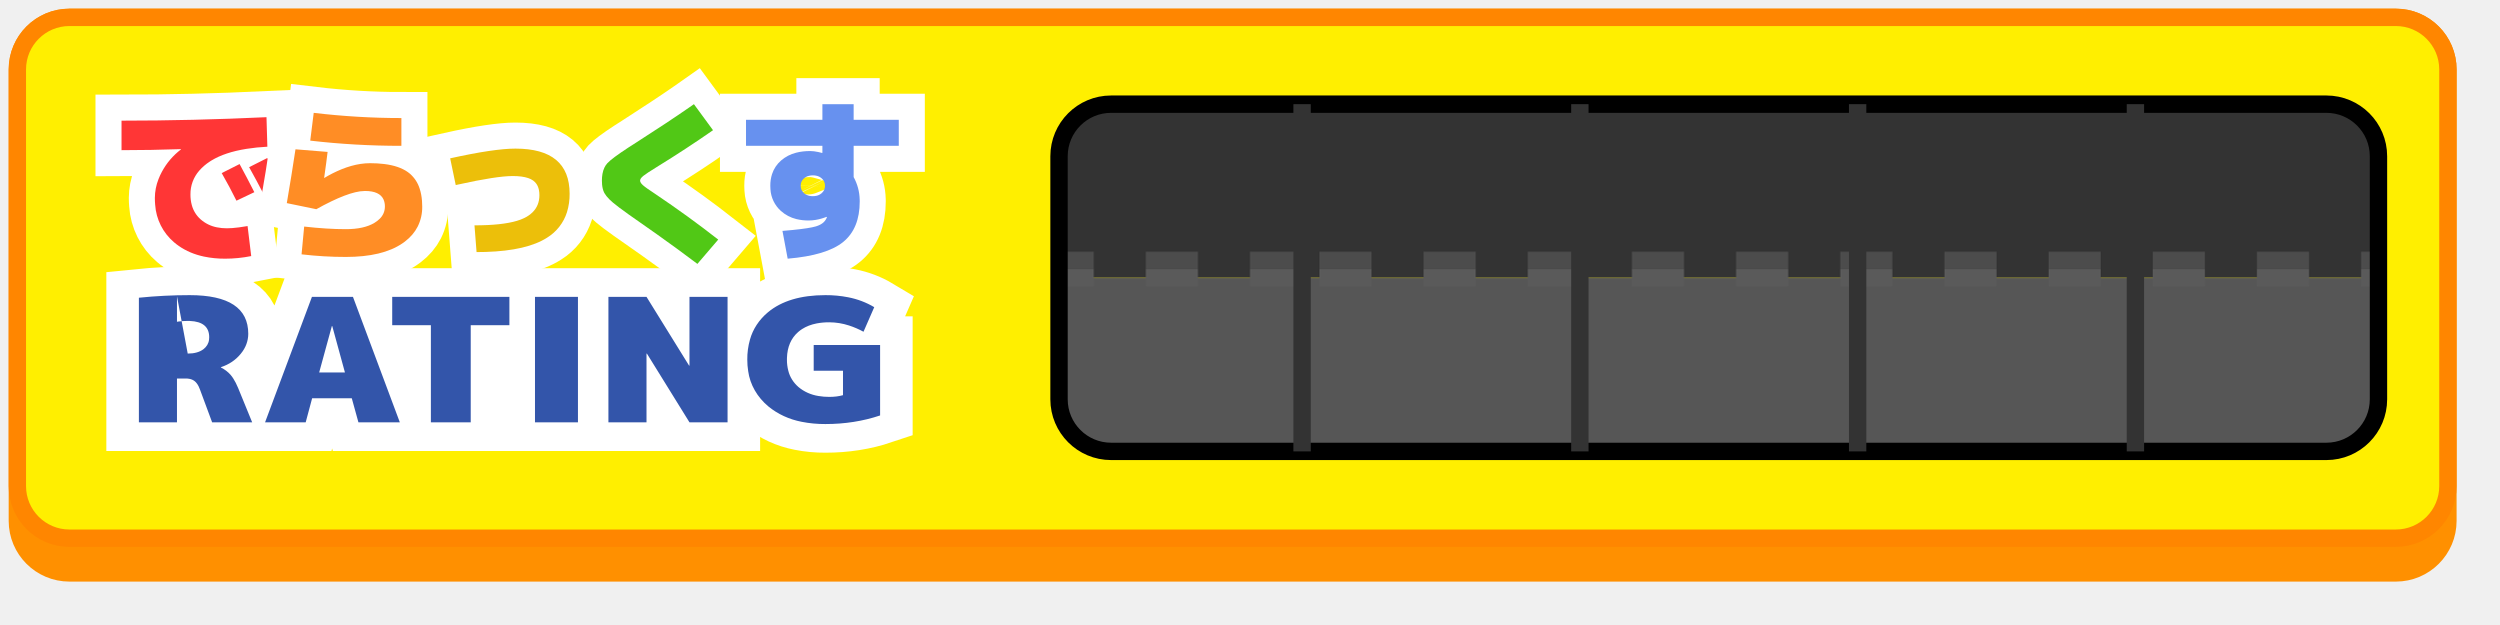
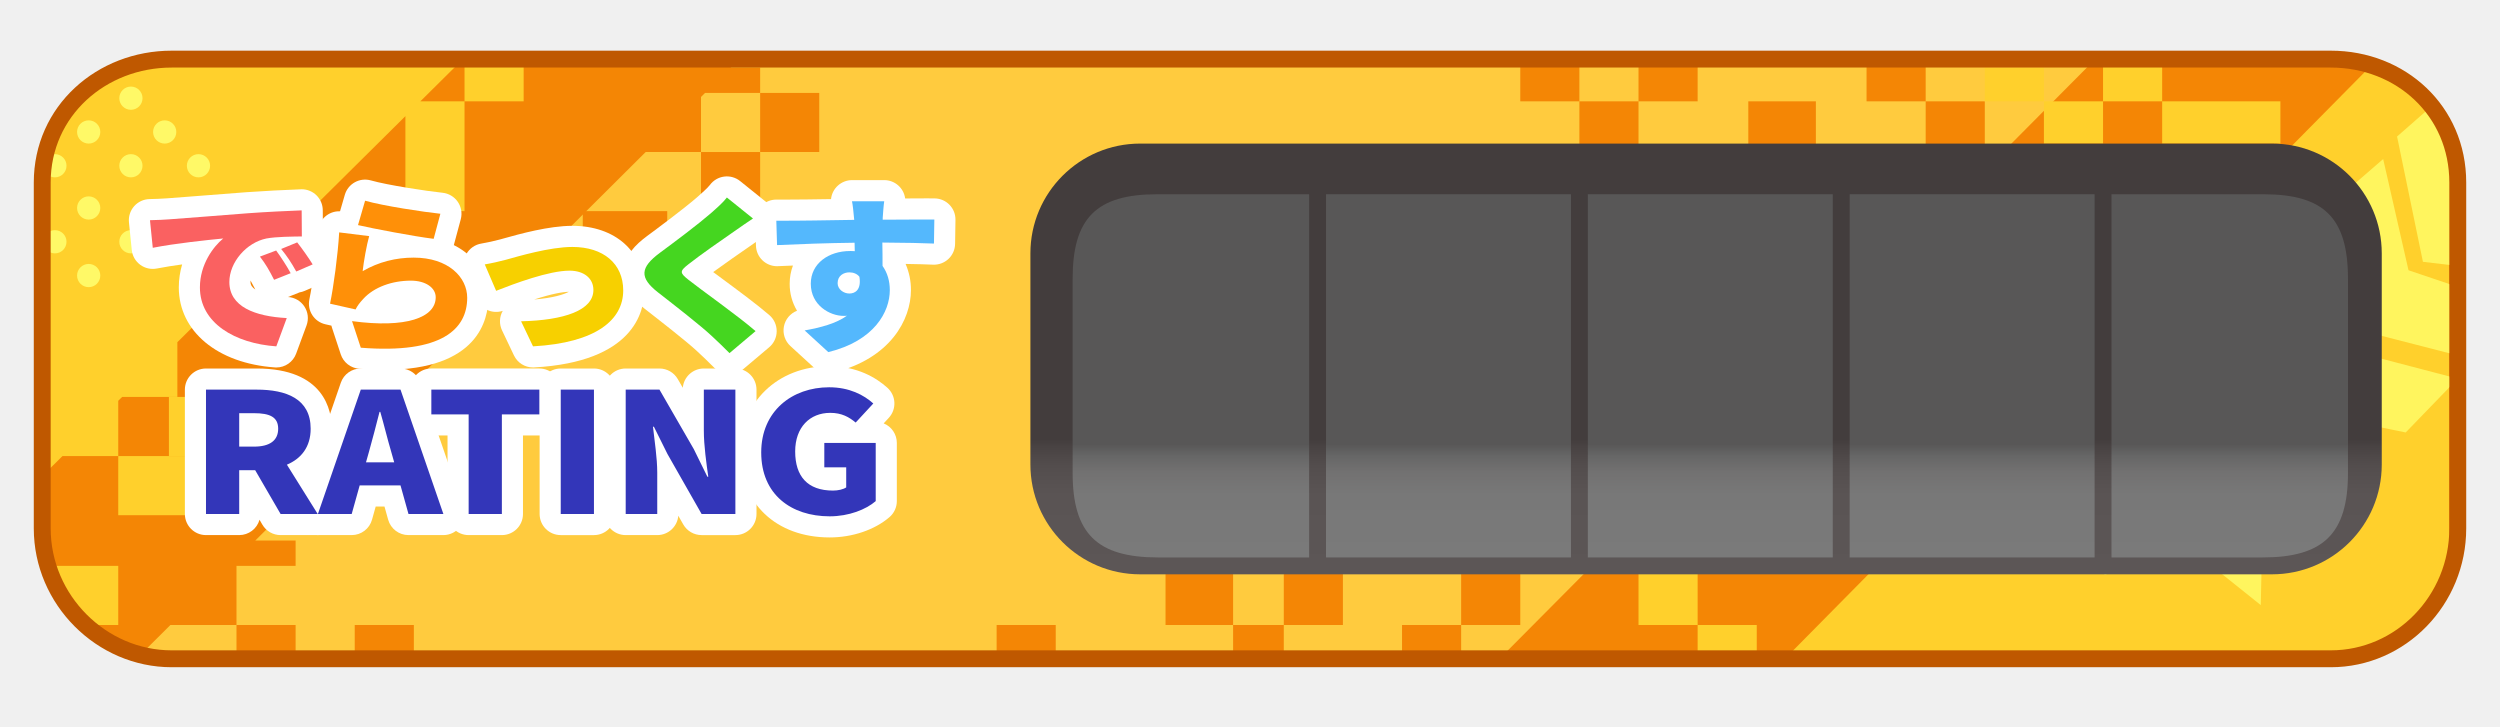
- <svg xmlns="http://www.w3.org/2000/svg" width="144" height="36">
-   <defs>
-     <pattern id="a" x="0" y="6" width="76" height="20" patternUnits="userSpaceOnUse">
-       <path fill="#333" d="M0 0h76v10H0z" />
-       <path fill="#565656" d="M0 10h76v10H0z" />
-       <path stroke="#4C4C4C" stroke-dasharray="3" d="M0 9h76" />
-       <path stroke="#5A5A5A" stroke-dasharray="3" d="M0 10h76" />
-     </pattern>
-   </defs>
-   <rect x="1" y="1" width="140" height="32" stroke="#FF9000" fill="#FF9000" rx="3" />
-   <rect x="1" y="1" width="140" height="30" stroke="#FF8600" fill="#ffef00" rx="3" />
-   <rect x="61" y="6" width="76" height="20" stroke="#000" fill="url(#a)" rx="3" />
-   <path stroke="#333" d="M75 6v20M91 6v20M107 6v20M123 6v20" />
-   <g stroke="#fff" stroke-width="3" paint-order="stroke" stroke-linecap="round" fill-rule="evenodd">
-     <path fill="#ff3636" d="M10.42 8.61v-.02q-1.74.06-3.42.06v-1.7q4.09 0 8.35-.2l.05 1.7a11.607 11.607 0 0 0-1.211.125q-1.239.2-2.006.668a3.303 3.303 0 0 0-.098.062 2.897 2.897 0 0 0-.612.528 2.037 2.037 0 0 0-.503 1.367 2.295 2.295 0 0 0 .078.616 1.671 1.671 0 0 0 .502.814 1.987 1.987 0 0 0 .942.464 2.842 2.842 0 0 0 .578.056 4.24 4.24 0 0 0 .314-.013q.362-.027.844-.111a13.522 13.522 0 0 0 .032-.006l.21 1.73q-.75.15-1.5.15a5.826 5.826 0 0 1-1.228-.122q-.82-.177-1.441-.61a3.526 3.526 0 0 1-.276-.213 3.099 3.099 0 0 1-1.088-2.163 4.352 4.352 0 0 1-.017-.392 2.98 2.98 0 0 1 .208-1.078 3.775 3.775 0 0 1 .197-.427Q9.73 9.14 10.42 8.61zm5.85 2.14-1.05.5q-.45-.87-.87-1.62l1.05-.53q.36.65.87 1.65zm-1.62.32-1.03.49q-.39-.79-.85-1.59l1.03-.52q.46.85.85 1.62z" />
-     <path fill="#ff8d25" d="M18.67 10.25h.01a7.182 7.182 0 0 1 .995-.501q.567-.229 1.098-.308a3.731 3.731 0 0 1 .547-.041 6.531 6.531 0 0 1 .809.047q.86.107 1.361.465a1.764 1.764 0 0 1 .12.093 1.88 1.88 0 0 1 .564.866q.103.312.133.694a4.212 4.212 0 0 1 .013.335 2.501 2.501 0 0 1-.26 1.15q-.25.492-.74.866a3.318 3.318 0 0 1-.145.104q-1.145.78-3.255.78-1.27 0-2.55-.15l.15-1.6q1.32.15 2.4.15 1.05 0 1.65-.365a1.58 1.58 0 0 0 .303-.235.964.964 0 0 0 .297-.7.99.99 0 0 0-.076-.404Q21.874 11 21.02 11a2.44 2.44 0 0 0-.556.074q-.58.138-1.394.531a16.328 16.328 0 0 0-.85.445l-1.7-.35q.28-1.63.5-3.1l1.85.15q-.06.52-.2 1.5zm-.8-2.15.2-1.6q2.53.3 5.05.3v1.6q-2.68 0-5.25-.3z" />
-     <path fill="#ecbf0a" d="m26.25 10.66-.32-1.54q2.53-.56 3.76-.56 3.12 0 3.12 2.6a3.491 3.491 0 0 1-.152 1.061 2.669 2.669 0 0 1-1.138 1.464q-1.164.754-3.542.827a17.102 17.102 0 0 1-.528.008l-.12-1.54q1.577 0 2.445-.26a2.708 2.708 0 0 0 .44-.17 1.806 1.806 0 0 0 .451-.313q.404-.392.404-.997a1.47 1.47 0 0 0-.032-.316q-.043-.197-.146-.342a.789.789 0 0 0-.182-.182 1.085 1.085 0 0 0-.286-.143q-.343-.117-.894-.117-.927 0-3.123.485a52.194 52.194 0 0 0-.157.035z" />
-     <path fill="#51c816" d="m39.97 6 1.1 1.5q-1.55 1.08-3.24 2.12-.6.37-.78.515a.896.896 0 0 0-.074.067q-.075.075-.097.143a.18.18 0 0 0-.009.055.221.221 0 0 0 .022.093q.037.081.138.172.16.145.74.525 1.86 1.25 3.6 2.61l-1.2 1.4a78.529 78.529 0 0 0-1.175-.873q-1.051-.767-2.345-1.667a47.074 47.074 0 0 1-.452-.317q-.62-.442-.898-.678a3.466 3.466 0 0 1-.203-.186q-.188-.189-.28-.353a.925.925 0 0 1-.017-.031 1.027 1.027 0 0 1-.079-.217q-.028-.111-.041-.244a2.484 2.484 0 0 1-.01-.234 2.207 2.207 0 0 1 .031-.381q.036-.204.114-.366a1.02 1.02 0 0 1 .17-.253q.26-.28 1.209-.901a34.129 34.129 0 0 1 .436-.279q1.843-1.181 3.061-2.025A50.871 50.871 0 0 0 39.97 6z" />
-     <path fill="#6791ef" d="m47.63 12.51-.02-.02a3.012 3.012 0 0 1-.639.178 2.563 2.563 0 0 1-.401.032 2.845 2.845 0 0 1-.706-.083 2.059 2.059 0 0 1-.884-.467 1.816 1.816 0 0 1-.603-1.257 2.496 2.496 0 0 1-.007-.193 2.16 2.16 0 0 1 .098-.667 1.749 1.749 0 0 1 .522-.788 2.092 2.092 0 0 1 .864-.448q.369-.097.816-.097.203 0 .47.058a4.006 4.006 0 0 1 .21.052l.02-.01v-.4h-4.4V6.9h4.4V6h1.8v.9h2.6v1.5h-2.6v1.8a2.81 2.81 0 0 1 .348 1.298 3.328 3.328 0 0 1 .002.102q0 1.56-.95 2.335-.95.775-3.2.965l-.3-1.6a33.555 33.555 0 0 0 .591-.053q.971-.098 1.334-.207.465-.14.605-.46a.053.053 0 0 0 .006-.007q.007-.011.014-.028.01-.025.01-.035zm-1.315-2.24a.543.543 0 0 0-.194.394.669.669 0 0 0-.001.036.564.564 0 0 0 .055.251.568.568 0 0 0 .14.179.676.676 0 0 0 .322.153.958.958 0 0 0 .183.017.923.923 0 0 0 .225-.026.666.666 0 0 0 .28-.144.543.543 0 0 0 .194-.394.669.669 0 0 0 .001-.036.564.564 0 0 0-.055-.251.568.568 0 0 0-.14-.179.676.676 0 0 0-.322-.153.958.958 0 0 0-.183-.017.923.923 0 0 0-.225.026.666.666 0 0 0-.28.144z" />
+ <svg xmlns="http://www.w3.org/2000/svg" width="296" height="86" xml:space="preserve">
+   <path fill="#FFCB3E" d="M291 62.561C291 71.041 284.267 78 275.963 78H20.326C12.021 78 5 71.041 5 62.561V21.608C5 13.126 12.021 7 20.326 7h255.637C284.267 7 291 13.126 291 21.608v40.953z" />
+   <g fill="#F48605">
+     <path d="m248.083 7-70.041 70.5 98.906-.332C282.167 77.5 291 73.833 291 61.561V18c0-4.667-6.667-11-12.691-11h-30.226zM228 12h7v8h-7zM221 7h7v5h-7zM207 12h8v7h-8zM180 7h7v5h-7zM187 12h7v7h-7zM194 7h7v5h-7zM118 74h7v4h-7zM138 66h8v8h-8zM146 74h6v4h-6zM152 65h7v9h-7zM166 74h7v4h-7zM173 65h7v9h-7zM28 74h7v4h-7zM42 74h7v4h-7zM69 25h10v7H69z" />
+     <path d="M90 11V8h-3.505L87.5 7H22C10 7 5 15.333 5 22.333V66c0 4.5 9 11.413 11.745 11.413L20.175 74H28v-7h7v-3h-4.777l46.224-46H83v-6.521l.48-.479H90zM90 11h7v7h-7z" />
+     <path d="M83 18h7v7h-7z" />
  </g>
-   <path d="M31.095 3.96V2.61h3.06V6.3q-1.179.45-2.52.45a4.799 4.799 0 0 1-1.097-.118 3.273 3.273 0 0 1-1.527-.8 3.048 3.048 0 0 1-.935-1.854 4.309 4.309 0 0 1-.041-.603 4.205 4.205 0 0 1 .123-1.045A2.926 2.926 0 0 1 28.984.9q.95-.9 2.651-.9a4.685 4.685 0 0 1 1.05.112 3.471 3.471 0 0 1 1.2.518l-.495 1.287a3.638 3.638 0 0 0-.671-.329 2.64 2.64 0 0 0-.904-.166 2.69 2.69 0 0 0-.582.059q-.386.086-.671.294a1.583 1.583 0 0 0-.187.16q-.488.488-.512 1.351a3.242 3.242 0 0 0-.001.089 2.561 2.561 0 0 0 .063.584 1.701 1.701 0 0 0 .468.852 1.781 1.781 0 0 0 .919.47 2.579 2.579 0 0 0 .503.047q.351 0 .63-.09V3.96h-1.35zM23.391.09l1.962 3.6h.018V.09h1.755v6.57h-1.755l-1.962-3.6h-.018v3.6h-1.755V.09h1.755zM2.16 4.365h-.405V6.66H0V.135Q1.17 0 2.34 0q2.7 0 2.7 2.025a1.757 1.757 0 0 1-.335 1.03 2.148 2.148 0 0 1-.016.023q-.351.486-.909.693v.018q.27.153.45.392.121.16.234.412a4.175 4.175 0 0 1 .108.267l.648 1.8H3.375l-.558-1.71a1.659 1.659 0 0 0-.065-.175q-.081-.181-.187-.275a.524.524 0 0 0-.236-.117.768.768 0 0 0-.169-.018zM11.673.09h5.4v1.485h-1.782V6.66h-1.836V1.575h-1.782V.09zM9.81 5.4H7.983l-.297 1.26H5.814L7.974.09h1.89l2.16 6.57h-1.908L9.81 5.4zm10.422 1.26h-1.98V.09h1.98v6.57zM8.892 1.62l-.585 2.43h1.188L8.91 1.62h-.018zm-7.137-.225V.06l.495 3q.459 0 .725-.229a.753.753 0 0 0 .258-.5 1.069 1.069 0 0 0 .007-.126q0-.813-.895-.853a2.129 2.129 0 0 0-.095-.002 3.093 3.093 0 0 0-.221.008q-.104.007-.194.022a1.607 1.607 0 0 0-.08.015z" transform="matrix(1.25 0 0 1.1 8 17)" stroke="#fff" stroke-width="3" paint-order="stroke" stroke-linecap="round" fill-rule="evenodd" fill="#35A" />
+   <g fill="#FFD02C">
+     <path d="M280.273 8.239 211.334 78H281c6.167-4 9-7.502 9-12.333V19c0-4.333-6.015-10.904-9.727-10.761zM194 66h7v8h-7zM201 74h7v4h-7zM235 8h7v4h-7zM242 12h7v5h-7zM249 7h7v5h-7zM256 12h14v5h-14zM14 54h8v7h-8zM54.875 6.938 18.375 7C14 6.938 5 14.375 5 20v36.375L7.396 54H14v-6.546l.458-.454H21v-6.484l27-26.764V25h7V12h-5.232l5.107-5.062zM55 7h7v5h-7z" />
+     <path d="M20 47h5v7h-5zM10 74h4v-7H6z" />
+   </g>
+   <path fill="#FFF55E" d="M288.031 12.463c1.95 2.695 3.386 7.535 2.969 11.368l.083 7.667-4.208-.5-3.063-14.834 4.219-3.701z" />
+   <path fill="#FFF55E" d="m282.167 18.832 3 13.166 5.916 2-.083 8.083-12-3.083-3-14.834z" />
+   <path fill="#FFF55E" d="m277.167 28.832 3 13.166L291 44.831l-6.166 6.373L274 48.998l-3-14.834z" />
+   <path fill="none" stroke="#FFF55E" stroke-width="3" stroke-miterlimit="10" d="m266.241 68.574-6.562-5.252-8.046 2.429 2.968-7.864-4.795-6.902 8.394.393 5.083-6.695 2.223 8.105 7.934 2.768-7.02 4.616z" />
+   <g fill="#FFF967">
+     <circle cx="19.5" cy="15.625" r="1.375" />
+     <circle cx="23.5" cy="19.625" r="1.375" />
+     <circle cx="15.5" cy="11.625" r="1.375" />
+     <circle cx="10.5" cy="15.625" r="1.375" />
+     <circle cx="15.5" cy="19.625" r="1.375" />
+     <circle cx="6.5" cy="19.625" r="1.375" />
+     <circle cx="10.5" cy="24.625" r="1.375" />
+     <circle cx="15.5" cy="28.625" r="1.375" />
+     <circle cx="6.5" cy="28.625" r="1.375" />
+     <circle cx="10.5" cy="32.625" r="1.375" />
+   </g>
+   <g fill="#FFF">
+     <path d="M32.542 43.502c-6.802-.476-11.372-4.281-11.372-9.471 0-.965.146-1.877.396-2.724a52.841 52.841 0 0 0-2.992.484 2.5 2.5 0 0 1-2.974-2.2l-.331-3.268a2.499 2.499 0 0 1 2.431-2.751 40.375 40.375 0 0 0 2.07-.089l2.554-.195c1.872-.142 4.207-.318 6.838-.53a203.019 203.019 0 0 1 6.554-.349 2.495 2.495 0 0 1 2.5 2.482l.022 3.087c.001.192-.019.38-.059.561.369.524.721 1.052.972 1.463a2.503 2.503 0 0 1-1.139 3.597l-1.941.842a2.501 2.501 0 0 1-.609.177 2.679 2.679 0 0 1-.123.053l-1.243.495a2.5 2.5 0 0 1 2.2 3.361l-1.235 3.348a2.5 2.5 0 0 1-2.344 1.635c-.057-.002-.116-.004-.175-.008zM29.657 33.39c0 .368.225.66.577.893a25.902 25.902 0 0 0-.569-1.067 2.007 2.007 0 0 0-.008.174z" />
+     <path d="M45.562 43.788a38.54 38.54 0 0 1-3.041-.127 2.5 2.5 0 0 1-2.177-1.71l-1.037-3.148a2.744 2.744 0 0 1-.068-.247l-.711-.161a2.5 2.5 0 0 1-1.898-2.945c.378-1.83.881-5.439 1.033-8.079a2.5 2.5 0 0 1 2.597-2.354l.566-1.949a2.501 2.501 0 0 1 3.085-1.707c1.979.563 6.622 1.267 8.49 1.462a2.502 2.502 0 0 1 2.155 3.132s-.813 3.033-.823 3.065c2.695 1.335 4.085 3.794 4.085 6.233-.001 2.567-1.195 8.535-12.256 8.535z" />
+     <path d="M63.11 43.508a2.5 2.5 0 0 1-2.257-1.426l-1.412-2.967a2.502 2.502 0 0 1 .083-2.31 2.5 2.5 0 0 1-3.079-1.386L55.1 32.292a2.501 2.501 0 0 1 1.908-3.458 24.858 24.858 0 0 0 2.18-.478l.438-.122c1.866-.522 5.34-1.496 8.14-1.496 5.098 0 8.523 3.075 8.523 7.653 0 2.521-1.271 8.454-13.04 9.112a1.614 1.614 0 0 1-.139.005zm4.248-8.961c-.699.014-1.937.211-4.118.914 2.253-.18 3.514-.594 4.118-.914z" />
+     <path d="M86.373 44.311c-.651 0-1.3-.253-1.788-.752a64.384 64.384 0 0 0-2.062-1.988c-1.197-1.128-4.673-3.83-6.158-4.984-1.115-.873-2.586-2.26-2.562-4.279.025-2.03 1.522-3.403 2.825-4.372.982-.723 4.276-3.165 5.877-4.554.478-.421 1.302-1.147 1.542-1.475a2.5 2.5 0 0 1 3.583-.469l3.089 2.486a2.497 2.497 0 0 1-.186 4.031 89.486 89.486 0 0 0-2.101 1.442c-.858.591-2.59 1.792-3.992 2.815l.986.73c1.867 1.379 4.19 3.095 5.667 4.37a2.5 2.5 0 0 1-.021 3.803l-3.089 2.606a2.484 2.484 0 0 1-1.61.59z" />
+     <path d="M98.071 44.189a2.498 2.498 0 0 1-1.688-.656l-2.802-2.566a2.501 2.501 0 0 1 .786-4.175 6.14 6.14 0 0 1-.869-3.202c0-.762.135-1.484.387-2.149-.576.023-1.843.078-1.88.078a2.5 2.5 0 0 1-2.499-2.424l-.088-2.888a2.499 2.499 0 0 1 2.499-2.576l.881.003c1.655 0 3.685-.03 5.595-.061a2.513 2.513 0 0 1 2.482-2.248h3.817a2.502 2.502 0 0 1 2.479 2.173l.127-.001c.899-.006 1.767-.012 2.448-.012.369 0 .684.001.925.006a2.5 2.5 0 0 1 2.456 2.538l-.044 2.847a2.5 2.5 0 0 1-2.614 2.46c-.789-.037-1.875-.066-3.247-.087a7.66 7.66 0 0 1 .633 3.104c0 3.465-2.406 8.103-9.186 9.766-.199.047-.399.07-.598.07z" />
+   </g>
+   <path fill="#FA6161" d="M20.008 25.971c2.052-.16 5.361-.401 9.355-.722 2.185-.161 4.766-.281 6.354-.341l.022 3.087c-1.125.02-2.979.02-4.192.241-2.361.481-4.391 2.807-4.391 5.153 0 2.927 3.022 4.069 6.795 4.271l-1.235 3.348c-4.876-.341-9.046-2.746-9.046-6.977 0-2.727 1.588-4.833 2.758-5.795-1.875.181-5.714.582-8.34 1.103l-.331-3.268c.883-.02 1.831-.06 2.251-.1zm14.408 6.376-1.963.782c-.596-1.163-.971-1.825-1.677-2.747l1.92-.722c.55.742 1.323 1.945 1.72 2.687zm2.603-1.043-1.941.842c-.64-1.143-1.059-1.764-1.787-2.667l1.897-.782c.574.722 1.39 1.885 1.831 2.607z" />
+   <path fill="#FF9008" d="M42.938 32.106c1.897-1.103 3.95-1.604 6.046-1.604 4.104 0 6.333 2.326 6.333 4.752 0 3.689-2.979 6.677-12.599 5.915l-1.037-3.148c6.376.862 9.907-.4 9.907-2.827 0-1.122-1.191-1.965-2.935-1.965-2.229 0-4.369.762-5.648 2.166-.441.48-.684.802-.905 1.243l-3.022-.682c.419-2.025.926-5.755 1.081-8.441l3.552.441c-.287.982-.662 3.087-.773 4.15zm.288-8.341c2.184.622 6.994 1.343 8.914 1.544l-.794 2.967c-2.295-.281-7.237-1.223-8.958-1.624l.838-2.887z" />
+   <path fill="#F7D000" d="M59.867 30.763c1.456-.401 5.207-1.524 7.899-1.524 3.663 0 6.023 1.965 6.023 5.153 0 3.448-3.155 6.195-10.679 6.616l-1.412-2.967c5.119-.12 8.561-1.304 8.561-3.709 0-1.364-1.103-2.286-2.824-2.286-2.449 0-6.553 1.544-8.693 2.386l-1.346-3.127c.64-.101 1.831-.362 2.471-.542z" />
+   <path fill="#45D620" d="M89.152 25.871a92.432 92.432 0 0 0-2.162 1.483c-1.368.942-4.104 2.847-5.472 3.93-1.082.842-1.037 1.022.022 1.864 1.434 1.143 5.736 4.171 7.921 6.056l-3.089 2.606a67.158 67.158 0 0 0-2.14-2.065c-1.214-1.143-4.347-3.589-6.333-5.133-2.229-1.744-2.096-2.947.221-4.672 1.743-1.283 4.545-3.388 6.023-4.671.728-.642 1.522-1.343 1.919-1.885l3.09 2.487z" />
+   <path fill="#54B8FD" d="M110.582 28.838c-1.302-.06-3.354-.1-6.112-.12.022.942.022 1.945.022 2.767.574.802.861 1.784.861 2.867 0 2.547-1.81 5.995-7.281 7.338l-2.802-2.566c1.897-.341 3.729-.821 5.008-1.744-.132.021-.265.021-.397.021-1.611 0-3.883-1.243-3.883-3.81 0-2.406 2.118-3.87 4.656-3.87.198 0 .375 0 .551.02l-.022-1.002c-3.288.04-6.509.16-9.179.281l-.088-2.888c2.538.021 6.399-.06 9.223-.1l-.022-.22c-.066-.762-.155-1.604-.243-1.985h3.817c-.066.381-.154 1.604-.177 1.965v.221c2.03 0 4.965-.04 6.112-.02l-.044 2.845zm-10.018 5.915c.706 0 1.434-.462 1.191-1.985-.265-.341-.706-.521-1.191-.521-.662 0-1.39.381-1.39 1.283 0 .721.706 1.223 1.39 1.223z" />
+   <g fill="#FFF">
+     <path d="M33.222 63.355a2.5 2.5 0 0 1-2.162-1.245l-.332-.572a2.501 2.501 0 0 1-2.406 1.817h-3.933a2.5 2.5 0 0 1-2.5-2.5V46.131a2.5 2.5 0 0 1 2.5-2.5h5.999c8.027 0 8.894 4.987 8.894 7.132 0 1.973-.682 3.681-1.93 4.95l2.385 3.818a2.499 2.499 0 0 1-2.121 3.824h-4.394z" />
+     <path d="M48.365 63.355a2.5 2.5 0 0 1-2.408-1.828l-.435-1.556h-1.039l-.435 1.556a2.499 2.499 0 0 1-2.408 1.828h-3.999a2.502 2.502 0 0 1-2.364-3.315l5.076-14.725a2.498 2.498 0 0 1 2.363-1.686h4.702c1.067 0 2.016.677 2.363 1.686l5.076 14.725a2.5 2.5 0 0 1-2.364 3.315h-4.128z" />
+     <path d="M55.488 63.355a2.5 2.5 0 0 1-2.5-2.5V51.56h-1.917a2.5 2.5 0 0 1-2.5-2.5v-2.93a2.5 2.5 0 0 1 2.5-2.5h12.788a2.5 2.5 0 0 1 2.5 2.5v2.93a2.5 2.5 0 0 1-2.5 2.5h-1.938v9.295a2.5 2.5 0 0 1-2.5 2.5h-3.933z" />
+     <path d="M66.391 63.355a2.5 2.5 0 0 1-2.5-2.5V46.131a2.5 2.5 0 0 1 2.5-2.5h3.933a2.5 2.5 0 0 1 2.5 2.5v14.725a2.5 2.5 0 0 1-2.5 2.5h-3.933z" />
+     <path d="M83.07 63.355a2.498 2.498 0 0 1-2.173-1.264l-.587-1.031a2.5 2.5 0 0 1-2.492 2.295h-3.735a2.5 2.5 0 0 1-2.5-2.5V46.131a2.5 2.5 0 0 1 2.5-2.5h3.999a2.5 2.5 0 0 1 2.166 1.251l.595 1.031a2.5 2.5 0 0 1 2.491-2.282h3.735a2.5 2.5 0 0 1 2.5 2.5v14.725a2.5 2.5 0 0 1-2.5 2.5H83.07z" />
+     <path d="M98.236 63.633c-6.345 0-10.608-4.043-10.608-10.061 0-5.921 4.434-10.218 10.542-10.218 3.354 0 5.604 1.393 6.902 2.561a2.504 2.504 0 0 1 .163 3.556l-.608.657a2.5 2.5 0 0 1 1.558 2.316v6.888c0 .726-.315 1.415-.864 1.89-1.743 1.509-4.392 2.411-7.085 2.411z" />
+   </g>
+   <g fill="#3336B9">
+     <path d="m33.222 60.855-3.01-5.186h-1.89v5.186h-3.933V46.131h5.999c3.494 0 6.394 1.069 6.394 4.632 0 2.156-1.121 3.542-2.813 4.255l3.647 5.838h-4.394zm-4.9-7.975h1.758c1.868 0 2.856-.732 2.856-2.117 0-1.386-.989-1.841-2.856-1.841h-1.758v3.958zM47.42 57.472h-4.834l-.945 3.384h-3.999l5.076-14.725h4.702l5.076 14.725h-4.131l-.945-3.384zm-.747-2.732-.352-1.247c-.439-1.464-.857-3.226-1.296-4.729h-.088c-.396 1.543-.835 3.266-1.252 4.729l-.352 1.247h3.34zM55.488 49.061h-4.417v-2.93h12.788v2.93h-4.438v11.795h-3.933V49.061zM66.391 46.131h3.933v14.725h-3.933V46.131zM74.083 46.131h3.999l4.065 7.046 1.604 3.266h.11c-.22-1.563-.527-3.682-.527-5.442v-4.869h3.735v14.725H83.07l-4.043-7.104-1.604-3.227h-.11c.176 1.643.505 3.661.505 5.442v4.889h-3.735V46.131zM90.128 53.572c0-4.908 3.669-7.718 8.042-7.718 2.395 0 4.109.91 5.229 1.919l-2.087 2.257c-.791-.653-1.648-1.148-3.01-1.148-2.417 0-4.153 1.702-4.153 4.572 0 2.929 1.45 4.631 4.482 4.631.593 0 1.208-.139 1.56-.376v-2.375h-2.593v-2.89h6.086v6.888c-1.143.989-3.164 1.801-5.449 1.801-4.547 0-8.107-2.573-8.107-7.561z" />
+   </g>
+   <linearGradient id="a" gradientUnits="userSpaceOnUse" x1="202" y1="17" x2="202" y2="68.001">
+     <stop offset=".688" style="stop-color:#433d3d" />
+     <stop offset=".7" style="stop-color:#484242" />
+     <stop offset=".748" style="stop-color:#534d4d" />
+     <stop offset=".815" style="stop-color:#5a5454" />
+     <stop offset="1" style="stop-color:#5c5656" />
+   </linearGradient>
+   <path fill="url(#a)" d="M282 55c0 7.18-5.82 13-13 13H135c-7.18 0-13-5.82-13-13V30c0-7.18 5.82-13 13-13h134c7.18 0 13 5.82 13 13v25z" />
+   <linearGradient id="b" gradientUnits="userSpaceOnUse" x1="171.5" y1="23" x2="171.5" y2="66.001">
+     <stop offset=".688" style="stop-color:#585757" />
+     <stop offset=".72" style="stop-color:#666" />
+     <stop offset=".764" style="stop-color:#727171" />
+     <stop offset=".827" style="stop-color:#787878" />
+     <stop offset="1" style="stop-color:#7a7a7a" />
+   </linearGradient>
+   <path fill="url(#b)" d="M157 23h29v43h-29z" />
+   <linearGradient id="c" gradientUnits="userSpaceOnUse" x1="202.5" y1="23" x2="202.5" y2="66.001">
+     <stop offset=".688" style="stop-color:#585757" />
+     <stop offset=".72" style="stop-color:#666" />
+     <stop offset=".764" style="stop-color:#727171" />
+     <stop offset=".827" style="stop-color:#787878" />
+     <stop offset="1" style="stop-color:#7a7a7a" />
+   </linearGradient>
+   <path fill="url(#c)" d="M188 23h29v43h-29z" />
+   <linearGradient id="d" gradientUnits="userSpaceOnUse" x1="233.5" y1="23" x2="233.5" y2="66.001">
+     <stop offset=".688" style="stop-color:#585757" />
+     <stop offset=".72" style="stop-color:#666" />
+     <stop offset=".764" style="stop-color:#727171" />
+     <stop offset=".827" style="stop-color:#787878" />
+     <stop offset="1" style="stop-color:#7a7a7a" />
+   </linearGradient>
+   <path fill="url(#d)" d="M219 23h29v43h-29z" />
+   <linearGradient id="e" gradientUnits="userSpaceOnUse" x1="264" y1="23" x2="264" y2="66.001">
+     <stop offset=".688" style="stop-color:#585757" />
+     <stop offset=".72" style="stop-color:#666" />
+     <stop offset=".764" style="stop-color:#727171" />
+     <stop offset=".827" style="stop-color:#787878" />
+     <stop offset="1" style="stop-color:#7a7a7a" />
+   </linearGradient>
+   <path fill="url(#e)" d="M267.916 66C275.096 66 278 63.18 278 56V33c0-7.18-2.82-10-10-10h-18v43h17.916z" />
+   <linearGradient id="f" gradientUnits="userSpaceOnUse" x1="141" y1="23" x2="141" y2="66.001">
+     <stop offset=".688" style="stop-color:#585757" />
+     <stop offset=".72" style="stop-color:#666" />
+     <stop offset=".764" style="stop-color:#727171" />
+     <stop offset=".827" style="stop-color:#787878" />
+     <stop offset="1" style="stop-color:#7a7a7a" />
+   </linearGradient>
+   <path fill="url(#f)" d="M137.084 66C129.904 66 127 63.18 127 56V33c0-7.18 2.82-10 10-10h18v43h-17.916z" />
+   <path fill="none" stroke="#BF5800" stroke-width="2" stroke-miterlimit="10" d="M291 62.561C291 71.041 284.267 78 275.963 78H20.326C12.021 78 5 71.041 5 62.561V21.608C5 13.126 12.021 7 20.326 7h255.637C284.267 7 291 13.126 291 21.608v40.953z" />
</svg>
